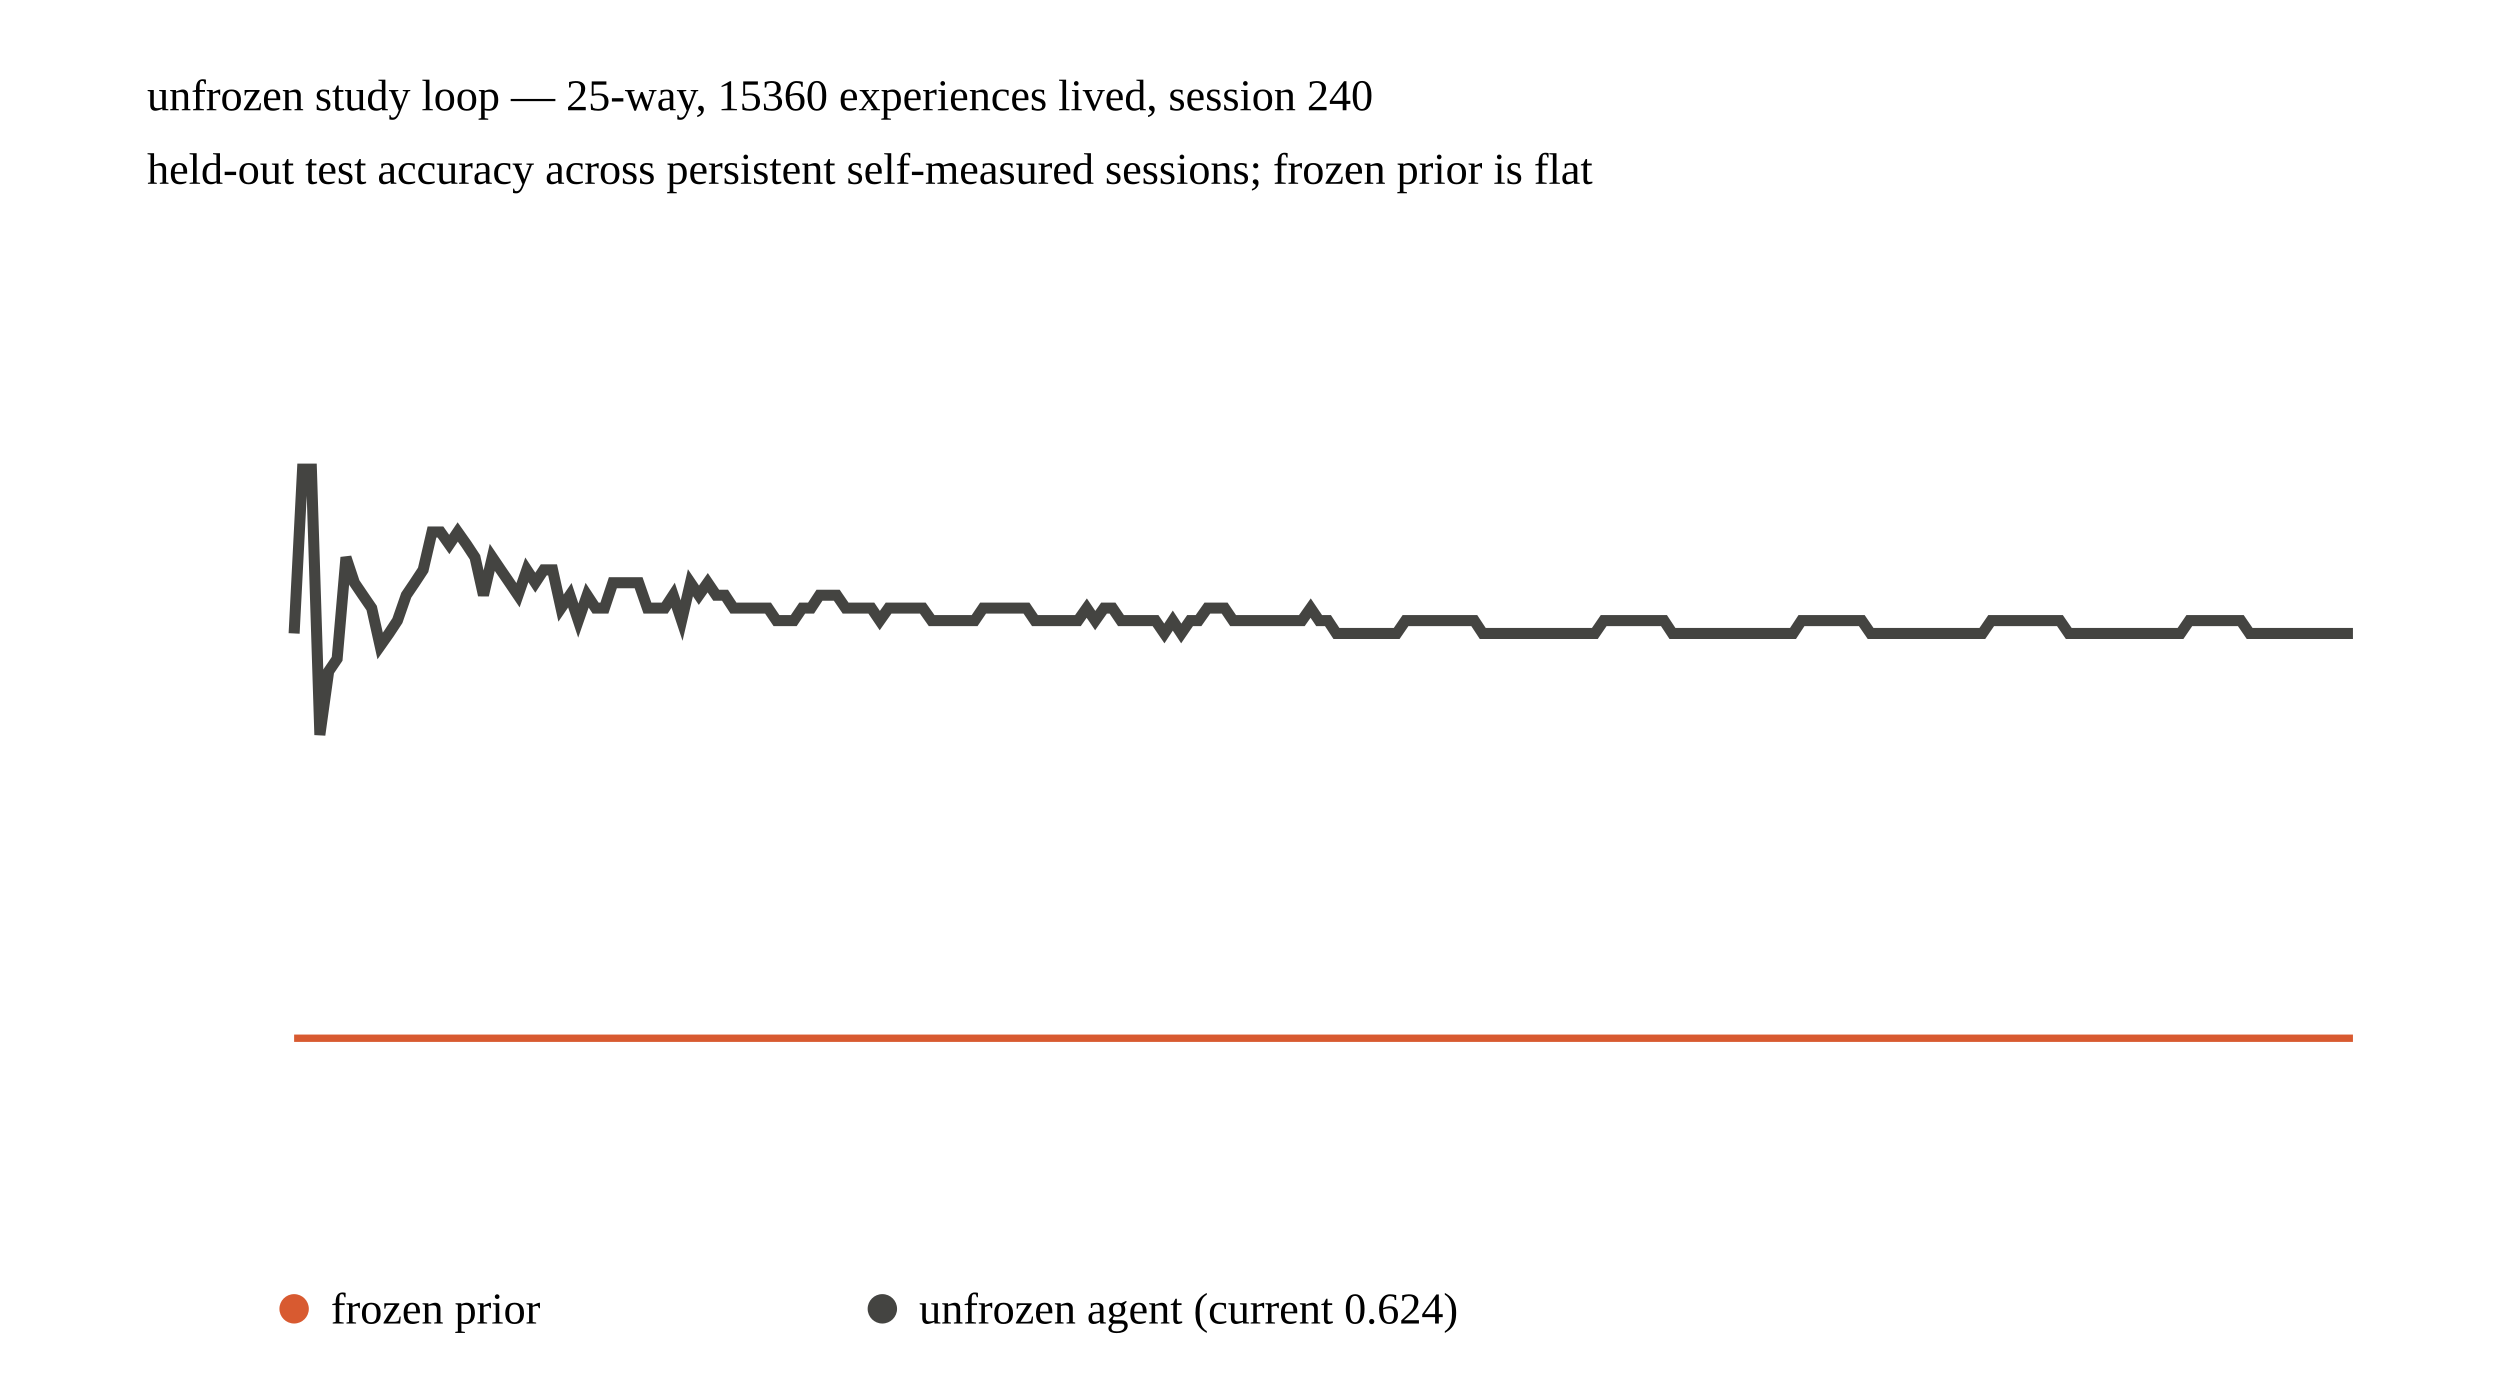
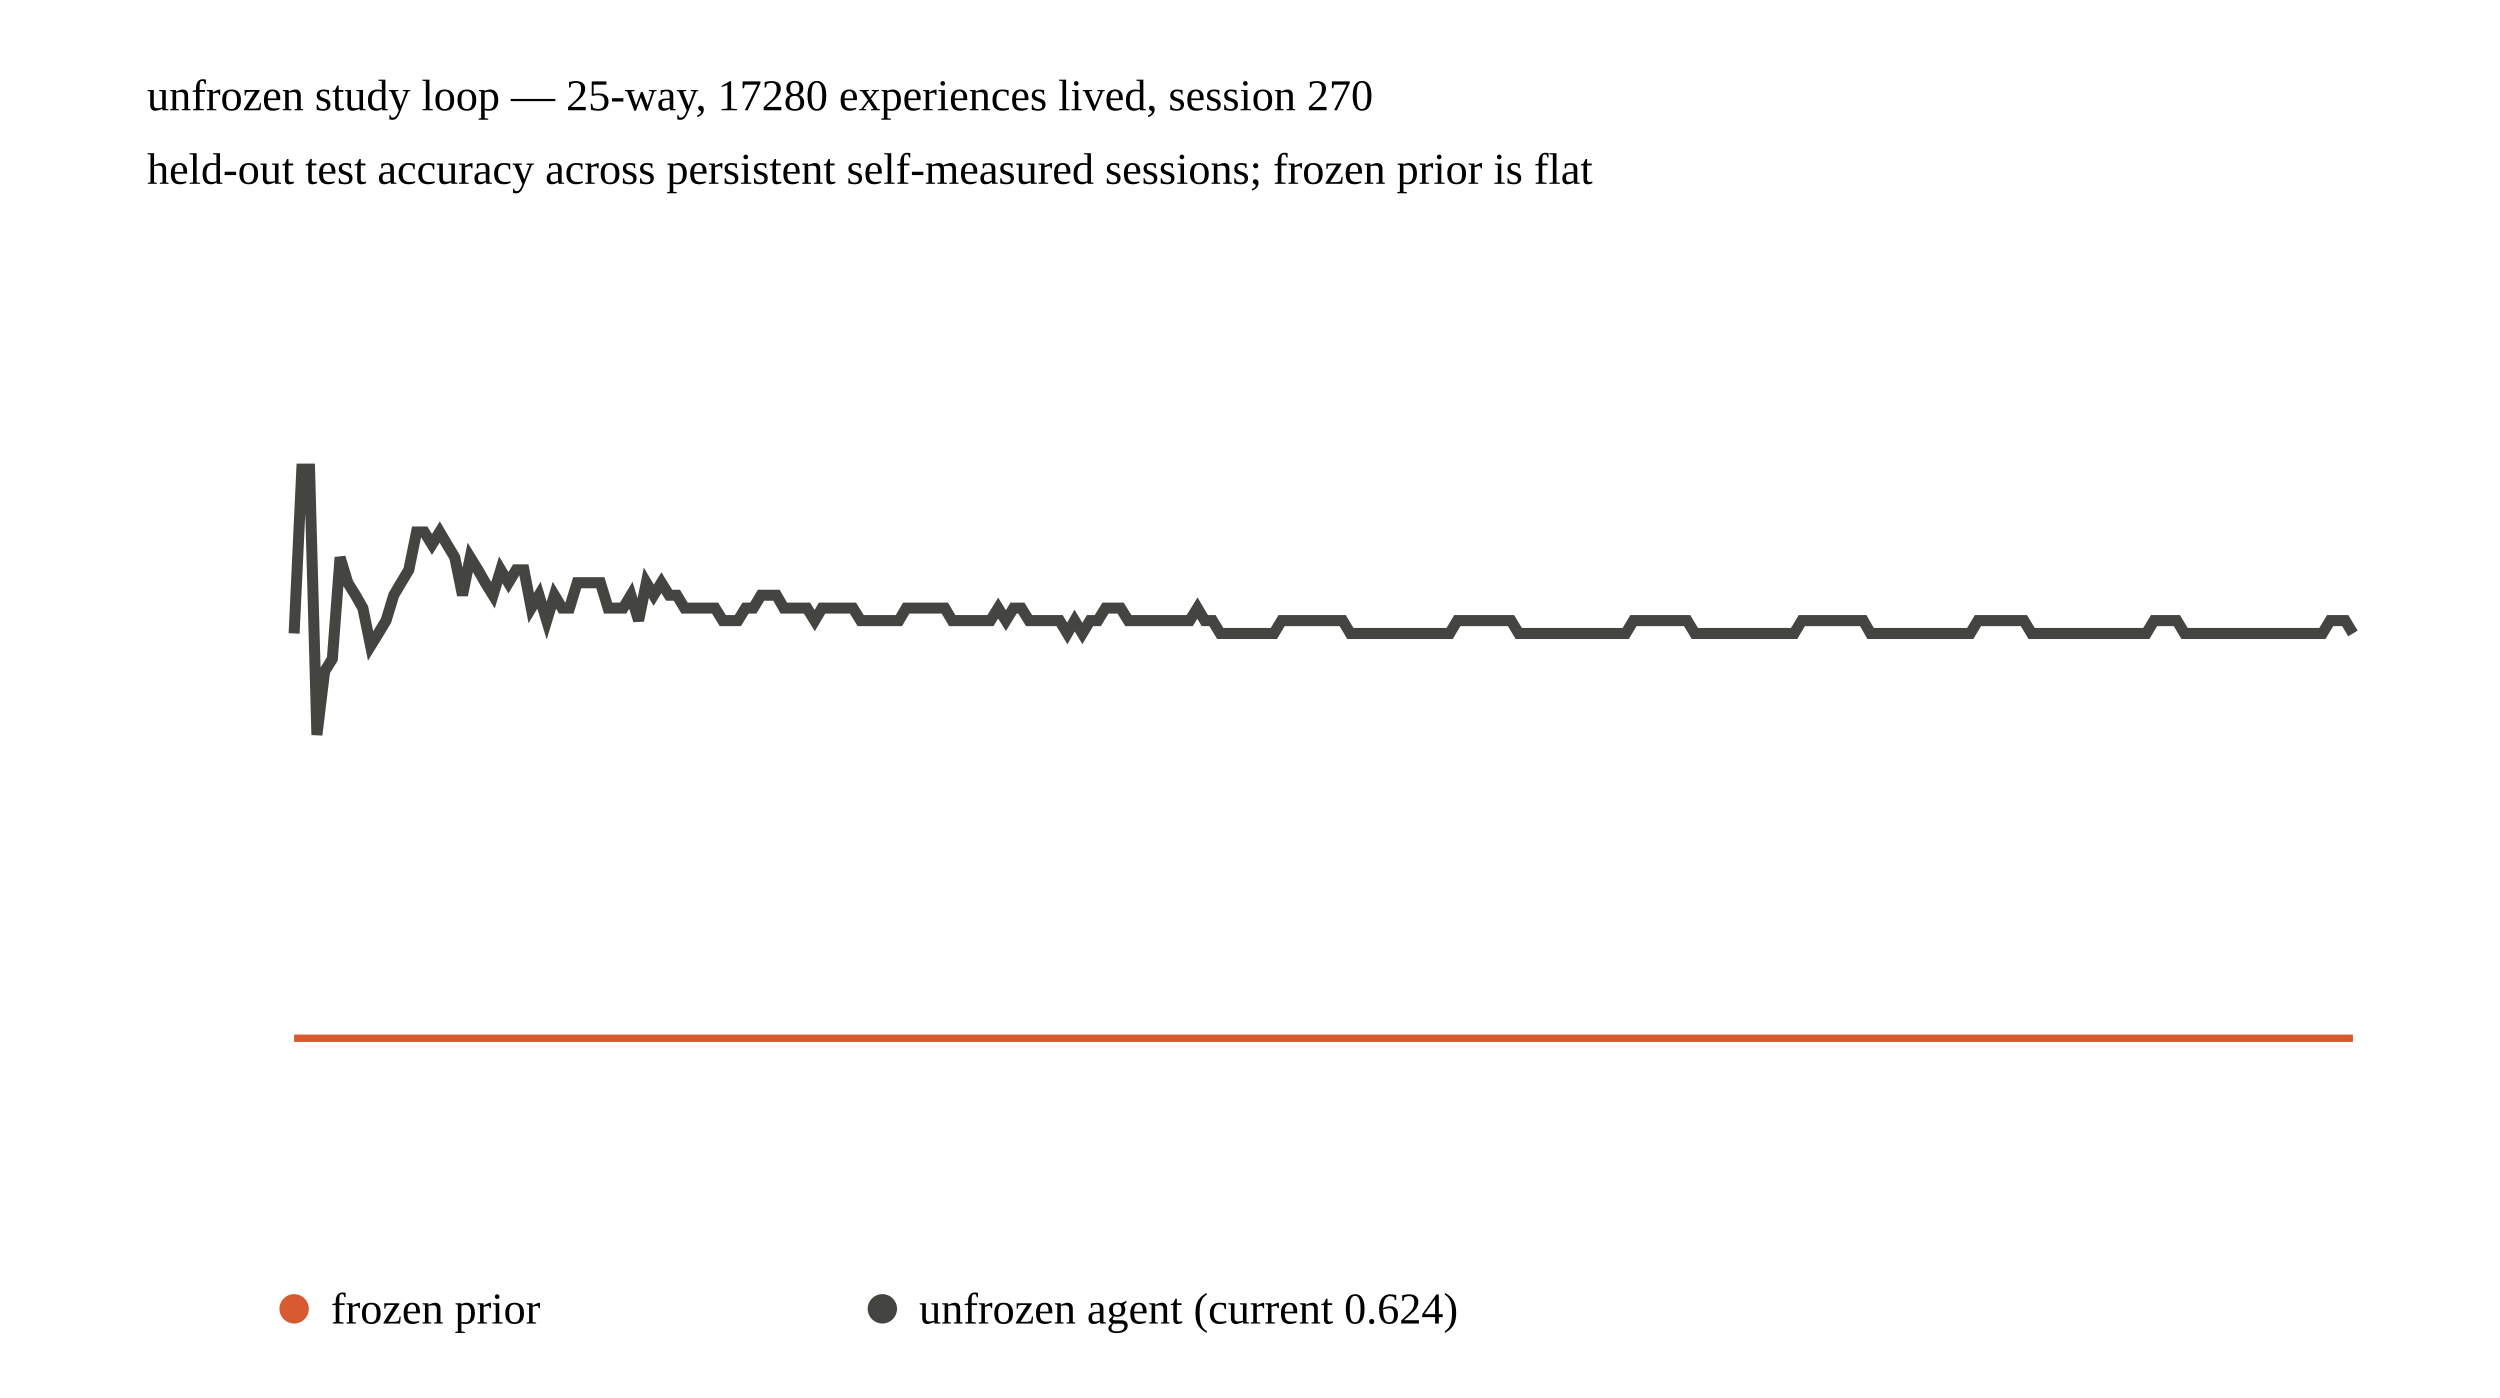
<svg xmlns="http://www.w3.org/2000/svg" width="100%" viewBox="0 0 680 380" role="img">
-   <text x="40" y="30" class="th">unfrozen study loop — 25-way, 15360 experiences lived, session 240</text>
+   <text x="40" y="30" class="th">unfrozen study loop — 25-way, 17280 experiences lived, session 270</text>
  <text x="40" y="50" class="ts">held-out test accuracy across persistent self-measured sessions; frozen prior is flat</text>
-   <polyline points="80.0,282.4 82.3,282.4 84.7,282.4 87.0,282.4 89.4,282.4 91.7,282.4 94.1,282.4 96.4,282.4 98.7,282.4 101.1,282.4 103.4,282.4 105.8,282.4 108.1,282.4 110.5,282.4 112.8,282.4 115.1,282.4 117.5,282.4 119.8,282.4 122.2,282.4 124.5,282.4 126.9,282.4 129.2,282.4 131.5,282.4 133.9,282.4 136.2,282.4 138.6,282.4 140.9,282.4 143.3,282.4 145.6,282.4 147.9,282.4 150.3,282.4 152.6,282.4 155.0,282.4 157.3,282.4 159.7,282.4 162.0,282.4 164.4,282.4 166.7,282.4 169.0,282.4 171.4,282.4 173.7,282.4 176.1,282.4 178.4,282.4 180.8,282.4 183.1,282.4 185.4,282.4 187.8,282.4 190.1,282.4 192.5,282.4 194.8,282.4 197.2,282.4 199.5,282.4 201.8,282.4 204.2,282.4 206.5,282.4 208.9,282.4 211.2,282.4 213.6,282.4 215.9,282.4 218.2,282.4 220.6,282.4 222.9,282.4 225.3,282.4 227.6,282.4 230.0,282.4 232.3,282.4 234.6,282.4 237.0,282.4 239.3,282.4 241.7,282.4 244.0,282.4 246.4,282.4 248.7,282.4 251.0,282.4 253.4,282.4 255.7,282.4 258.1,282.4 260.4,282.4 262.8,282.4 265.1,282.4 267.4,282.4 269.8,282.4 272.1,282.4 274.5,282.4 276.8,282.4 279.2,282.4 281.5,282.4 283.8,282.4 286.2,282.4 288.5,282.4 290.9,282.4 293.2,282.4 295.6,282.4 297.9,282.4 300.3,282.4 302.6,282.4 304.9,282.4 307.3,282.4 309.6,282.4 312.0,282.4 314.3,282.4 316.7,282.4 319.0,282.4 321.3,282.4 323.7,282.4 326.0,282.4 328.4,282.4 330.7,282.4 333.1,282.4 335.4,282.4 337.7,282.4 340.1,282.4 342.4,282.4 344.8,282.4 347.1,282.4 349.5,282.4 351.8,282.4 354.1,282.4 356.5,282.4 358.8,282.4 361.2,282.4 363.5,282.4 365.9,282.4 368.2,282.4 370.5,282.4 372.9,282.4 375.2,282.4 377.6,282.4 379.9,282.4 382.3,282.4 384.6,282.4 386.9,282.4 389.3,282.4 391.6,282.4 394.0,282.4 396.3,282.4 398.7,282.4 401.0,282.4 403.3,282.4 405.7,282.4 408.0,282.4 410.4,282.4 412.7,282.4 415.1,282.4 417.4,282.4 419.7,282.4 422.1,282.4 424.4,282.4 426.8,282.4 429.1,282.4 431.5,282.4 433.8,282.4 436.2,282.4 438.5,282.4 440.8,282.4 443.2,282.4 445.5,282.4 447.9,282.4 450.2,282.4 452.6,282.4 454.9,282.4 457.2,282.4 459.6,282.4 461.9,282.4 464.3,282.4 466.6,282.4 469.0,282.4 471.3,282.4 473.6,282.4 476.0,282.4 478.3,282.4 480.7,282.4 483.0,282.4 485.4,282.4 487.7,282.4 490.0,282.4 492.4,282.4 494.7,282.4 497.1,282.4 499.4,282.4 501.8,282.4 504.1,282.4 506.4,282.4 508.8,282.4 511.1,282.4 513.5,282.4 515.8,282.4 518.2,282.4 520.5,282.4 522.8,282.4 525.2,282.4 527.5,282.4 529.9,282.4 532.2,282.4 534.6,282.4 536.9,282.4 539.2,282.4 541.6,282.4 543.9,282.4 546.3,282.4 548.6,282.4 551.0,282.4 553.3,282.4 555.6,282.4 558.0,282.4 560.3,282.4 562.7,282.4 565.0,282.4 567.4,282.4 569.7,282.4 572.1,282.4 574.4,282.4 576.7,282.4 579.1,282.4 581.4,282.4 583.8,282.4 586.1,282.4 588.5,282.4 590.8,282.4 593.1,282.4 595.5,282.4 597.8,282.4 600.2,282.4 602.5,282.4 604.9,282.4 607.2,282.4 609.5,282.4 611.9,282.4 614.2,282.4 616.6,282.4 618.9,282.4 621.3,282.4 623.6,282.4 625.9,282.4 628.3,282.4 630.6,282.4 633.0,282.4 635.3,282.4 637.7,282.4 640.0,282.4" fill="none" stroke="#D85A30" stroke-width="2" />
-   <polyline points="80.0,172.3 82.3,127.6 84.7,127.6 87.0,199.9 89.4,182.6 91.7,179.2 94.1,151.6 96.4,158.5 98.7,161.9 101.1,165.4 103.4,175.7 105.8,172.3 108.1,168.8 110.5,161.9 112.8,158.5 115.1,155.0 117.5,144.7 119.8,144.7 122.2,148.1 124.5,144.7 126.9,148.1 129.2,151.6 131.5,161.9 133.9,151.6 136.2,155.0 138.6,158.5 140.9,161.9 143.3,155.0 145.6,158.5 147.9,155.0 150.3,155.0 152.6,165.4 155.0,161.9 157.3,168.8 159.7,161.9 162.0,165.4 164.4,165.4 166.7,158.5 169.0,158.5 171.4,158.5 173.7,158.5 176.1,165.4 178.4,165.4 180.8,165.4 183.1,161.9 185.4,168.8 187.8,158.5 190.1,161.9 192.5,158.5 194.8,161.9 197.2,161.9 199.5,165.4 201.8,165.4 204.2,165.4 206.5,165.4 208.9,165.4 211.2,168.8 213.6,168.8 215.9,168.8 218.2,165.4 220.6,165.4 222.9,161.9 225.3,161.9 227.6,161.9 230.0,165.4 232.3,165.4 234.6,165.4 237.0,165.4 239.3,168.8 241.7,165.4 244.0,165.4 246.4,165.4 248.7,165.4 251.0,165.4 253.4,168.8 255.7,168.8 258.1,168.8 260.4,168.8 262.8,168.8 265.1,168.8 267.4,165.4 269.8,165.4 272.1,165.4 274.5,165.4 276.8,165.4 279.2,165.4 281.5,168.8 283.8,168.8 286.2,168.8 288.5,168.8 290.9,168.8 293.2,168.8 295.6,165.4 297.9,168.8 300.3,165.4 302.6,165.4 304.9,168.8 307.3,168.8 309.6,168.8 312.0,168.8 314.3,168.8 316.7,172.3 319.0,168.8 321.3,172.3 323.7,168.8 326.0,168.8 328.4,165.4 330.7,165.4 333.1,165.4 335.4,168.8 337.7,168.8 340.1,168.8 342.4,168.8 344.8,168.8 347.1,168.8 349.5,168.8 351.8,168.8 354.1,168.8 356.5,165.4 358.8,168.8 361.2,168.8 363.5,172.3 365.9,172.3 368.2,172.3 370.5,172.3 372.9,172.3 375.2,172.3 377.6,172.3 379.9,172.3 382.3,168.8 384.6,168.8 386.9,168.8 389.3,168.8 391.6,168.8 394.0,168.8 396.3,168.8 398.7,168.8 401.0,168.8 403.3,172.3 405.7,172.3 408.0,172.3 410.4,172.3 412.7,172.3 415.1,172.3 417.4,172.3 419.7,172.3 422.1,172.3 424.4,172.3 426.8,172.3 429.1,172.3 431.5,172.3 433.8,172.3 436.2,168.8 438.5,168.8 440.8,168.8 443.2,168.8 445.5,168.8 447.9,168.8 450.2,168.8 452.6,168.8 454.9,172.3 457.2,172.3 459.6,172.3 461.9,172.3 464.3,172.3 466.6,172.3 469.0,172.3 471.3,172.3 473.6,172.3 476.0,172.3 478.3,172.3 480.7,172.3 483.0,172.3 485.4,172.3 487.7,172.3 490.0,168.8 492.4,168.8 494.7,168.8 497.1,168.8 499.4,168.8 501.8,168.8 504.1,168.8 506.4,168.8 508.8,172.3 511.1,172.3 513.5,172.3 515.8,172.3 518.2,172.3 520.5,172.3 522.8,172.3 525.2,172.3 527.5,172.3 529.9,172.3 532.2,172.3 534.6,172.3 536.9,172.3 539.2,172.3 541.6,168.8 543.9,168.8 546.3,168.8 548.6,168.8 551.0,168.8 553.3,168.8 555.6,168.8 558.0,168.8 560.3,168.8 562.7,172.3 565.0,172.3 567.4,172.3 569.7,172.3 572.1,172.3 574.4,172.3 576.7,172.3 579.1,172.3 581.4,172.3 583.8,172.3 586.1,172.3 588.5,172.3 590.8,172.3 593.1,172.3 595.5,168.8 597.8,168.8 600.2,168.8 602.5,168.8 604.9,168.8 607.2,168.8 609.5,168.8 611.9,172.3 614.2,172.3 616.6,172.3 618.9,172.3 621.3,172.3 623.6,172.3 625.9,172.3 628.3,172.3 630.6,172.3 633.0,172.3 635.3,172.3 637.7,172.3 640.0,172.3" fill="none" stroke="#444441" stroke-width="3" />
+   <polyline points="80.0,282.4 82.1,282.4 84.2,282.4 86.2,282.4 88.3,282.4 90.4,282.4 92.5,282.4 94.6,282.4 96.7,282.4 98.7,282.4 100.8,282.4 102.9,282.4 105.0,282.4 107.1,282.4 109.1,282.4 111.2,282.4 113.3,282.4 115.4,282.4 117.5,282.4 119.6,282.4 121.6,282.4 123.7,282.4 125.8,282.4 127.9,282.4 130.0,282.4 132.0,282.4 134.1,282.4 136.2,282.4 138.3,282.4 140.4,282.4 142.5,282.4 144.5,282.4 146.6,282.4 148.7,282.4 150.8,282.4 152.9,282.4 154.9,282.4 157.0,282.4 159.1,282.4 161.2,282.4 163.3,282.4 165.4,282.4 167.4,282.4 169.5,282.4 171.6,282.4 173.7,282.4 175.8,282.4 177.8,282.4 179.9,282.4 182.0,282.4 184.1,282.4 186.2,282.4 188.3,282.4 190.3,282.4 192.4,282.4 194.5,282.4 196.6,282.4 198.7,282.4 200.7,282.4 202.8,282.4 204.9,282.4 207.0,282.4 209.1,282.4 211.2,282.4 213.2,282.4 215.3,282.4 217.4,282.4 219.5,282.4 221.6,282.4 223.6,282.4 225.7,282.4 227.8,282.4 229.9,282.4 232.0,282.4 234.1,282.4 236.1,282.4 238.2,282.4 240.3,282.4 242.4,282.4 244.5,282.4 246.5,282.4 248.6,282.4 250.7,282.4 252.8,282.4 254.9,282.4 257.0,282.4 259.0,282.4 261.1,282.4 263.2,282.4 265.3,282.4 267.4,282.4 269.4,282.4 271.5,282.4 273.6,282.4 275.7,282.4 277.8,282.4 279.9,282.4 281.9,282.4 284.0,282.4 286.1,282.4 288.2,282.4 290.3,282.4 292.3,282.4 294.4,282.4 296.5,282.4 298.6,282.4 300.7,282.4 302.8,282.4 304.8,282.4 306.9,282.4 309.0,282.4 311.1,282.4 313.2,282.4 315.2,282.4 317.3,282.4 319.4,282.4 321.5,282.4 323.6,282.4 325.7,282.4 327.7,282.4 329.8,282.4 331.9,282.4 334.0,282.4 336.1,282.4 338.1,282.4 340.2,282.4 342.3,282.4 344.4,282.4 346.5,282.4 348.6,282.4 350.6,282.4 352.7,282.4 354.8,282.4 356.9,282.4 359.0,282.4 361.0,282.4 363.1,282.4 365.2,282.4 367.3,282.4 369.4,282.4 371.4,282.4 373.5,282.4 375.6,282.4 377.7,282.4 379.8,282.4 381.9,282.4 383.9,282.4 386.0,282.4 388.1,282.4 390.2,282.4 392.3,282.4 394.3,282.4 396.4,282.4 398.5,282.4 400.6,282.4 402.7,282.4 404.8,282.4 406.8,282.4 408.9,282.4 411.0,282.4 413.1,282.4 415.2,282.4 417.2,282.4 419.3,282.4 421.4,282.4 423.5,282.4 425.6,282.4 427.7,282.4 429.7,282.4 431.8,282.4 433.9,282.4 436.0,282.4 438.1,282.4 440.1,282.4 442.2,282.4 444.3,282.4 446.4,282.4 448.5,282.4 450.6,282.4 452.6,282.4 454.7,282.4 456.8,282.4 458.9,282.4 461.0,282.4 463.0,282.4 465.1,282.4 467.2,282.4 469.3,282.4 471.4,282.4 473.5,282.4 475.5,282.4 477.6,282.4 479.7,282.4 481.8,282.4 483.9,282.4 485.9,282.4 488.0,282.4 490.1,282.4 492.2,282.4 494.3,282.4 496.4,282.4 498.4,282.4 500.5,282.4 502.6,282.4 504.7,282.4 506.8,282.4 508.8,282.4 510.9,282.4 513.0,282.4 515.1,282.4 517.2,282.4 519.3,282.4 521.3,282.4 523.4,282.4 525.5,282.4 527.6,282.4 529.7,282.4 531.7,282.4 533.8,282.4 535.9,282.4 538.0,282.4 540.1,282.4 542.2,282.4 544.2,282.4 546.3,282.4 548.4,282.4 550.5,282.4 552.6,282.4 554.6,282.4 556.7,282.4 558.8,282.4 560.9,282.4 563.0,282.4 565.1,282.4 567.1,282.4 569.2,282.4 571.3,282.4 573.4,282.4 575.5,282.4 577.5,282.4 579.6,282.4 581.7,282.4 583.8,282.4 585.9,282.4 588.0,282.4 590.0,282.4 592.1,282.4 594.2,282.4 596.3,282.4 598.4,282.4 600.4,282.4 602.5,282.4 604.6,282.4 606.7,282.4 608.8,282.4 610.9,282.4 612.9,282.4 615.0,282.4 617.1,282.4 619.2,282.4 621.3,282.4 623.3,282.4 625.4,282.4 627.5,282.4 629.6,282.4 631.7,282.4 633.8,282.4 635.8,282.4 637.9,282.4 640.0,282.4" fill="none" stroke="#D85A30" stroke-width="2" />
+   <polyline points="80.0,172.3 82.1,127.6 84.2,127.6 86.2,199.9 88.3,182.6 90.4,179.2 92.5,151.6 94.6,158.5 96.7,161.9 98.7,165.4 100.8,175.7 102.9,172.3 105.0,168.8 107.1,161.9 109.1,158.5 111.2,155.0 113.3,144.7 115.4,144.7 117.5,148.1 119.6,144.7 121.6,148.1 123.7,151.6 125.8,161.9 127.9,151.6 130.0,155.0 132.0,158.5 134.1,161.9 136.2,155.0 138.3,158.5 140.4,155.0 142.5,155.0 144.5,165.4 146.6,161.9 148.7,168.8 150.8,161.9 152.9,165.4 154.9,165.4 157.0,158.5 159.1,158.5 161.2,158.5 163.3,158.5 165.4,165.4 167.4,165.4 169.5,165.4 171.6,161.9 173.7,168.8 175.8,158.5 177.8,161.9 179.9,158.5 182.0,161.9 184.1,161.9 186.2,165.4 188.3,165.4 190.3,165.4 192.4,165.4 194.5,165.4 196.6,168.8 198.7,168.8 200.7,168.8 202.8,165.4 204.9,165.4 207.0,161.9 209.1,161.9 211.2,161.9 213.2,165.4 215.3,165.4 217.4,165.4 219.5,165.4 221.6,168.8 223.6,165.4 225.7,165.4 227.8,165.4 229.9,165.4 232.0,165.4 234.1,168.8 236.1,168.8 238.2,168.8 240.3,168.8 242.4,168.8 244.5,168.8 246.5,165.4 248.6,165.4 250.7,165.4 252.8,165.4 254.9,165.4 257.0,165.4 259.0,168.8 261.1,168.8 263.2,168.8 265.3,168.8 267.4,168.8 269.4,168.8 271.5,165.4 273.6,168.8 275.7,165.4 277.8,165.4 279.9,168.8 281.9,168.8 284.0,168.8 286.1,168.8 288.2,168.8 290.3,172.3 292.3,168.8 294.4,172.3 296.5,168.8 298.6,168.8 300.7,165.4 302.8,165.4 304.8,165.4 306.9,168.8 309.0,168.8 311.1,168.8 313.2,168.8 315.2,168.8 317.3,168.8 319.4,168.8 321.5,168.8 323.6,168.8 325.7,165.4 327.7,168.8 329.8,168.8 331.9,172.3 334.0,172.3 336.1,172.3 338.1,172.3 340.2,172.3 342.3,172.3 344.4,172.3 346.5,172.3 348.6,168.8 350.6,168.8 352.7,168.8 354.8,168.8 356.9,168.8 359.0,168.8 361.0,168.8 363.1,168.8 365.2,168.8 367.3,172.3 369.4,172.3 371.4,172.3 373.5,172.3 375.6,172.3 377.7,172.3 379.8,172.3 381.9,172.3 383.9,172.3 386.0,172.3 388.1,172.3 390.2,172.3 392.3,172.3 394.3,172.3 396.4,168.8 398.5,168.8 400.6,168.8 402.7,168.8 404.8,168.8 406.8,168.8 408.9,168.8 411.0,168.8 413.1,172.3 415.2,172.3 417.2,172.3 419.3,172.3 421.4,172.3 423.5,172.3 425.6,172.3 427.7,172.3 429.7,172.3 431.8,172.3 433.9,172.3 436.0,172.3 438.1,172.3 440.1,172.3 442.2,172.3 444.3,168.8 446.4,168.8 448.5,168.8 450.6,168.8 452.6,168.8 454.7,168.8 456.8,168.8 458.9,168.8 461.0,172.3 463.0,172.3 465.1,172.3 467.2,172.3 469.3,172.3 471.4,172.3 473.5,172.3 475.5,172.3 477.6,172.3 479.7,172.3 481.8,172.3 483.9,172.3 485.9,172.3 488.0,172.3 490.1,168.8 492.2,168.8 494.3,168.8 496.4,168.8 498.4,168.8 500.5,168.8 502.6,168.8 504.7,168.8 506.8,168.8 508.8,172.3 510.9,172.3 513.0,172.3 515.1,172.3 517.2,172.3 519.3,172.3 521.3,172.3 523.4,172.3 525.5,172.3 527.6,172.3 529.7,172.3 531.7,172.3 533.8,172.3 535.9,172.3 538.0,168.8 540.1,168.8 542.2,168.8 544.2,168.8 546.3,168.8 548.4,168.8 550.5,168.8 552.6,172.3 554.6,172.3 556.7,172.3 558.8,172.3 560.9,172.3 563.0,172.3 565.1,172.3 567.1,172.3 569.2,172.3 571.3,172.3 573.4,172.3 575.5,172.3 577.5,172.3 579.6,172.3 581.7,172.3 583.8,172.3 585.9,168.8 588.0,168.8 590.0,168.8 592.1,168.8 594.2,172.3 596.3,172.3 598.4,172.3 600.4,172.3 602.5,172.3 604.6,172.3 606.7,172.3 608.8,172.3 610.9,172.3 612.9,172.3 615.0,172.3 617.1,172.3 619.2,172.3 621.3,172.3 623.3,172.3 625.4,172.3 627.5,172.3 629.6,172.3 631.7,172.3 633.8,168.8 635.8,168.8 637.9,168.8 640.0,172.3" fill="none" stroke="#444441" stroke-width="3" />
  <circle cx="80" cy="356" r="4" fill="#D85A30" />
  <text x="90" y="360" class="ts">frozen prior</text>
  <circle cx="240" cy="356" r="4" fill="#444441" />
  <text x="250" y="360" class="ts">unfrozen agent (current 0.624)</text>
</svg>
